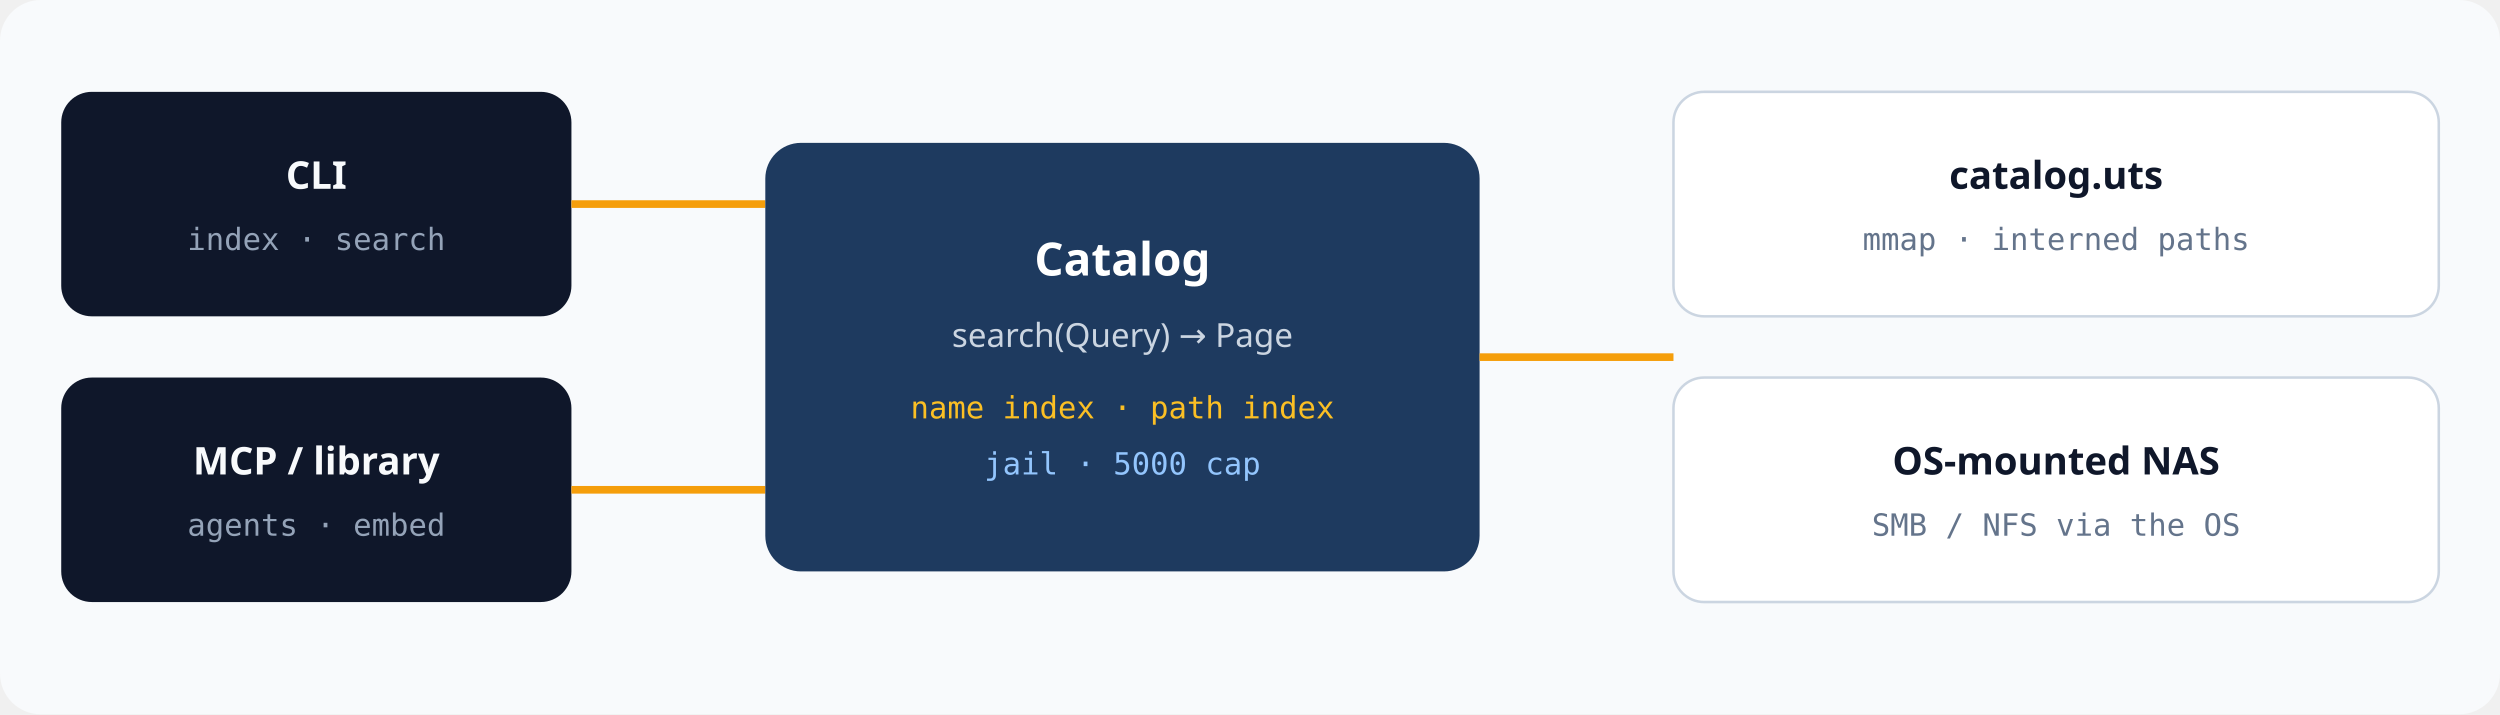
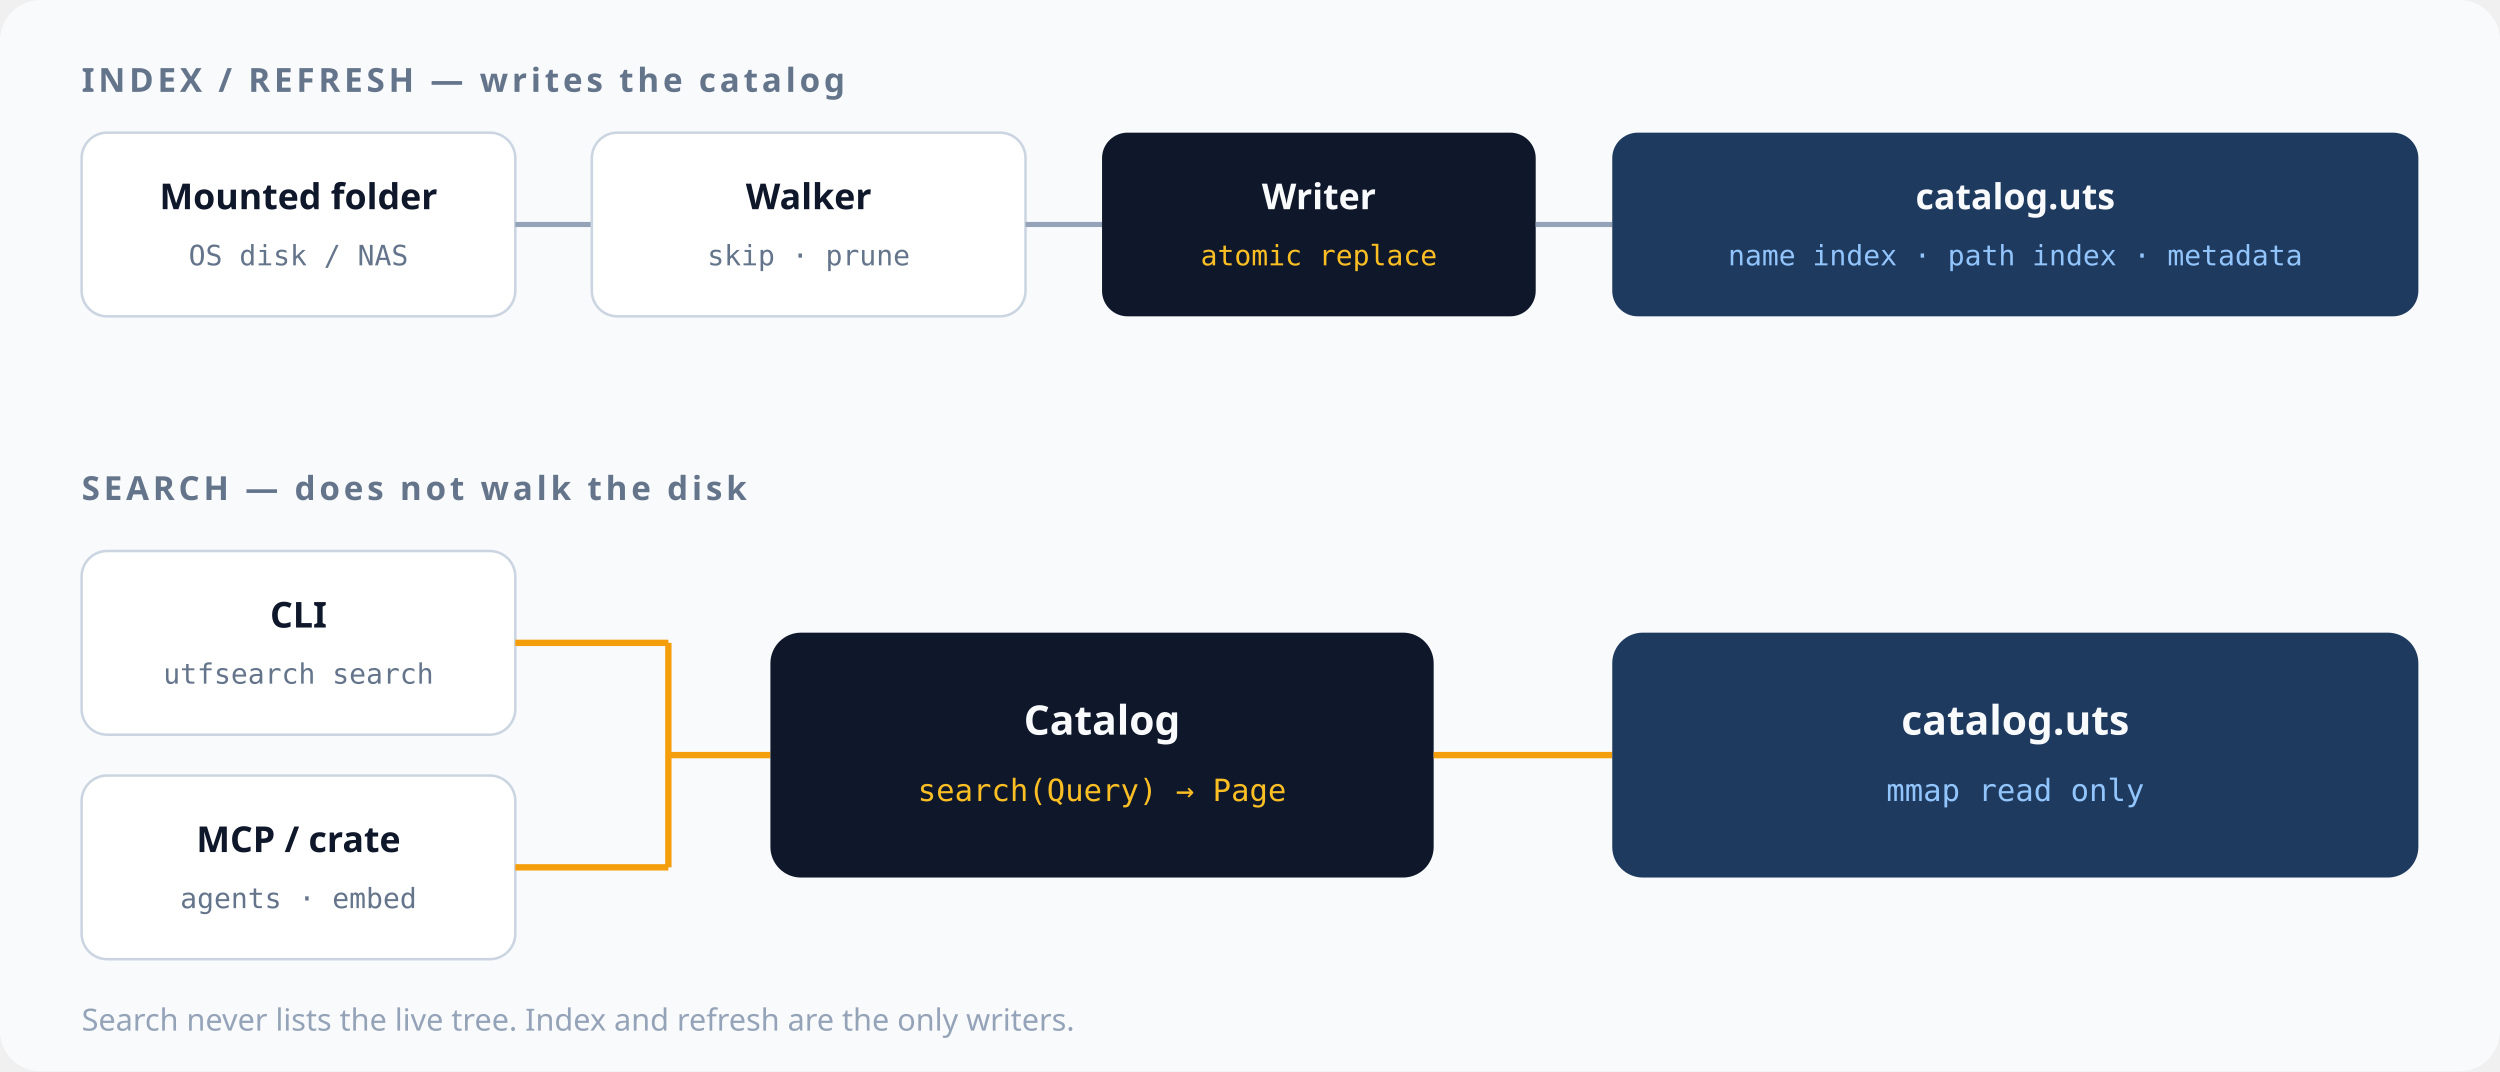
- <svg xmlns="http://www.w3.org/2000/svg" width="980" height="280" viewBox="0 0 980 280" role="img" aria-label="UTFsearch architecture">
-   <rect width="980" height="280" rx="16" fill="#f8fafc" />
+ <svg xmlns="http://www.w3.org/2000/svg" width="980" height="420" viewBox="0 0 980 420" role="img" aria-label="UTFsearch index and search flows">
+   <rect width="980" height="420" rx="16" fill="#f8fafc" />
  <style>
    .t { font-family: ui-sans-serif, system-ui, Segoe UI, sans-serif; }
    .m { font-family: ui-monospace, Consolas, monospace; }
  </style>
-   <rect x="24" y="36" width="200" height="88" rx="12" fill="#0f172a" />
-   <text x="124" y="74" text-anchor="middle" class="t" font-size="15" fill="#f8fafc" font-weight="600">CLI</text>
-   <text x="124" y="98" text-anchor="middle" class="m" font-size="12" fill="#94a3b8">index · search</text>
-   <rect x="24" y="148" width="200" height="88" rx="12" fill="#0f172a" />
-   <text x="124" y="186" text-anchor="middle" class="t" font-size="15" fill="#f8fafc" font-weight="600">MCP / library</text>
-   <text x="124" y="210" text-anchor="middle" class="m" font-size="12" fill="#94a3b8">agents · embed</text>
-   <path d="M224 80 H300" stroke="#f59e0b" stroke-width="3" />
-   <path d="M224 192 H300" stroke="#f59e0b" stroke-width="3" />
-   <rect x="300" y="56" width="280" height="168" rx="14" fill="#1e3a5f" />
-   <text x="440" y="108" text-anchor="middle" class="t" font-size="18" fill="#fff" font-weight="700">Catalog</text>
-   <text x="440" y="136" text-anchor="middle" class="t" font-size="13" fill="#cbd5e1">search(Query) → Page</text>
-   <text x="440" y="164" text-anchor="middle" class="m" font-size="12" fill="#fbbf24">name index · path index</text>
-   <text x="440" y="186" text-anchor="middle" class="m" font-size="12" fill="#93c5fd">jail · 5000 cap</text>
-   <path d="M580 140 H656" stroke="#f59e0b" stroke-width="3" />
-   <rect x="656" y="36" width="300" height="88" rx="12" fill="#fff" stroke="#cbd5e1" />
-   <text x="806" y="74" text-anchor="middle" class="t" font-size="15" fill="#0f172a" font-weight="600">catalog.uts</text>
-   <text x="806" y="98" text-anchor="middle" class="m" font-size="12" fill="#64748b">mmap · interned paths</text>
-   <rect x="656" y="148" width="300" height="88" rx="12" fill="#fff" stroke="#cbd5e1" />
-   <text x="806" y="186" text-anchor="middle" class="t" font-size="15" fill="#0f172a" font-weight="600">OS-mounted NAS</text>
-   <text x="806" y="210" text-anchor="middle" class="m" font-size="12" fill="#64748b">SMB / NFS via the OS</text>
+   <text x="32" y="36" class="t" font-size="13" font-weight="700" fill="#64748b" letter-spacing="1.5">INDEX / REFRESH — writes the catalog</text>
+   <rect x="32" y="52" width="170" height="72" rx="10" fill="#fff" stroke="#cbd5e1" />
+   <text x="117" y="82" text-anchor="middle" class="t" font-size="14" font-weight="600" fill="#0f172a">Mounted folder</text>
+   <text x="117" y="104" text-anchor="middle" class="m" font-size="11" fill="#64748b">OS disk / NAS</text>
+   <path d="M202 88 H232" stroke="#94a3b8" stroke-width="2" marker-end="url(#a)" />
+   <rect x="232" y="52" width="170" height="72" rx="10" fill="#fff" stroke="#cbd5e1" />
+   <text x="317" y="82" text-anchor="middle" class="t" font-size="14" font-weight="600" fill="#0f172a">Walker</text>
+   <text x="317" y="104" text-anchor="middle" class="m" font-size="11" fill="#64748b">skip · prune</text>
+   <path d="M402 88 H432" stroke="#94a3b8" stroke-width="2" />
+   <rect x="432" y="52" width="170" height="72" rx="10" fill="#0f172a" />
+   <text x="517" y="82" text-anchor="middle" class="t" font-size="14" font-weight="600" fill="#f8fafc">Writer</text>
+   <text x="517" y="104" text-anchor="middle" class="m" font-size="11" fill="#fbbf24">atomic replace</text>
+   <path d="M602 88 H632" stroke="#94a3b8" stroke-width="2" />
+   <rect x="632" y="52" width="316" height="72" rx="10" fill="#1e3a5f" />
+   <text x="790" y="82" text-anchor="middle" class="t" font-size="14" font-weight="600" fill="#f8fafc">catalog.uts</text>
+   <text x="790" y="104" text-anchor="middle" class="m" font-size="11" fill="#93c5fd">name index · path index · metadata</text>
+   <text x="32" y="196" class="t" font-size="13" font-weight="700" fill="#64748b" letter-spacing="1.5">SEARCH — does not walk the disk</text>
+   <rect x="32" y="216" width="170" height="72" rx="10" fill="#fff" stroke="#cbd5e1" />
+   <text x="117" y="246" text-anchor="middle" class="t" font-size="14" font-weight="600" fill="#0f172a">CLI</text>
+   <text x="117" y="268" text-anchor="middle" class="m" font-size="11" fill="#64748b">utfsearch search</text>
+   <rect x="32" y="304" width="170" height="72" rx="10" fill="#fff" stroke="#cbd5e1" />
+   <text x="117" y="334" text-anchor="middle" class="t" font-size="14" font-weight="600" fill="#0f172a">MCP / crate</text>
+   <text x="117" y="356" text-anchor="middle" class="m" font-size="11" fill="#64748b">agents · embed</text>
+   <path d="M202 252 H262" stroke="#f59e0b" stroke-width="2.5" />
+   <path d="M202 340 H262" stroke="#f59e0b" stroke-width="2.5" />
+   <path d="M262 252 V340" stroke="#f59e0b" stroke-width="2.5" />
+   <path d="M262 296 H302" stroke="#f59e0b" stroke-width="2.5" />
+   <rect x="302" y="248" width="260" height="96" rx="12" fill="#0f172a" />
+   <text x="432" y="288" text-anchor="middle" class="t" font-size="16" font-weight="700" fill="#f8fafc">Catalog</text>
+   <text x="432" y="314" text-anchor="middle" class="m" font-size="12" fill="#fbbf24">search(Query) → Page</text>
+   <path d="M562 296 H632" stroke="#f59e0b" stroke-width="2.5" />
+   <rect x="632" y="248" width="316" height="96" rx="12" fill="#1e3a5f" />
+   <text x="790" y="288" text-anchor="middle" class="t" font-size="16" font-weight="700" fill="#f8fafc">catalog.uts</text>
+   <text x="790" y="314" text-anchor="middle" class="m" font-size="12" fill="#93c5fd">mmap read only</text>
+   <text x="32" y="404" class="t" font-size="12" fill="#94a3b8">Search never lists the live tree. Index and refresh are the only writers.</text>
</svg>
